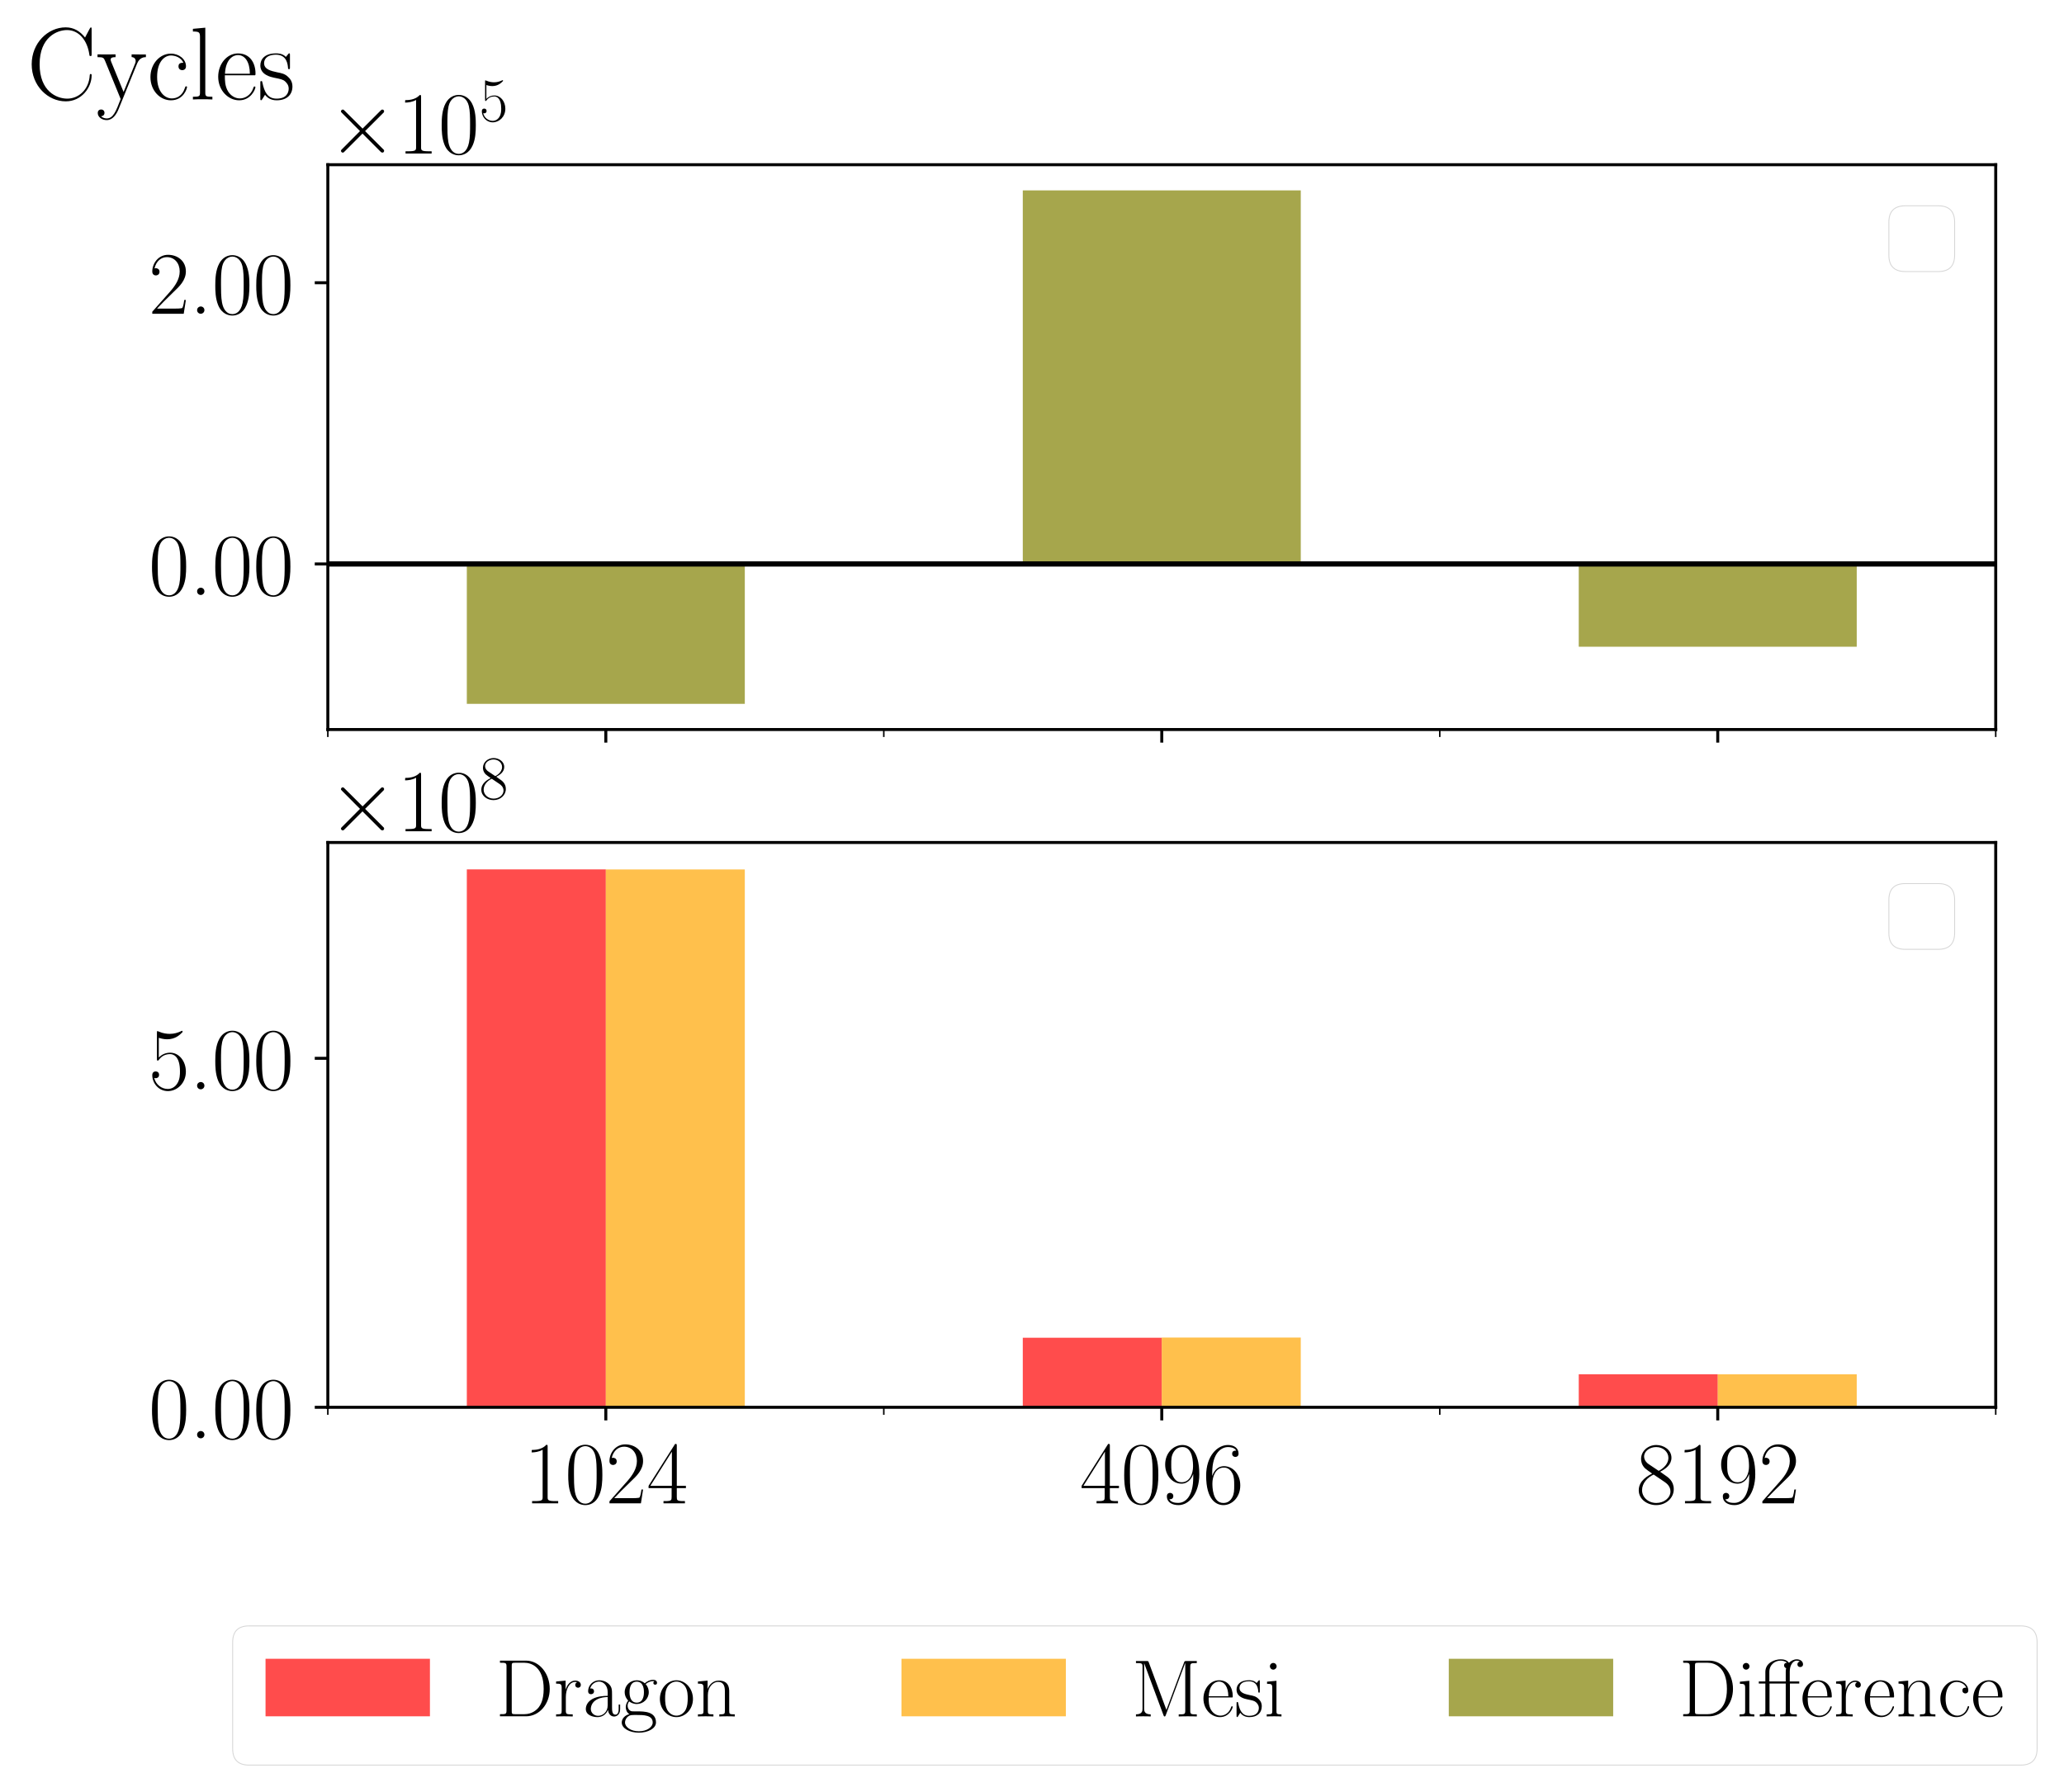
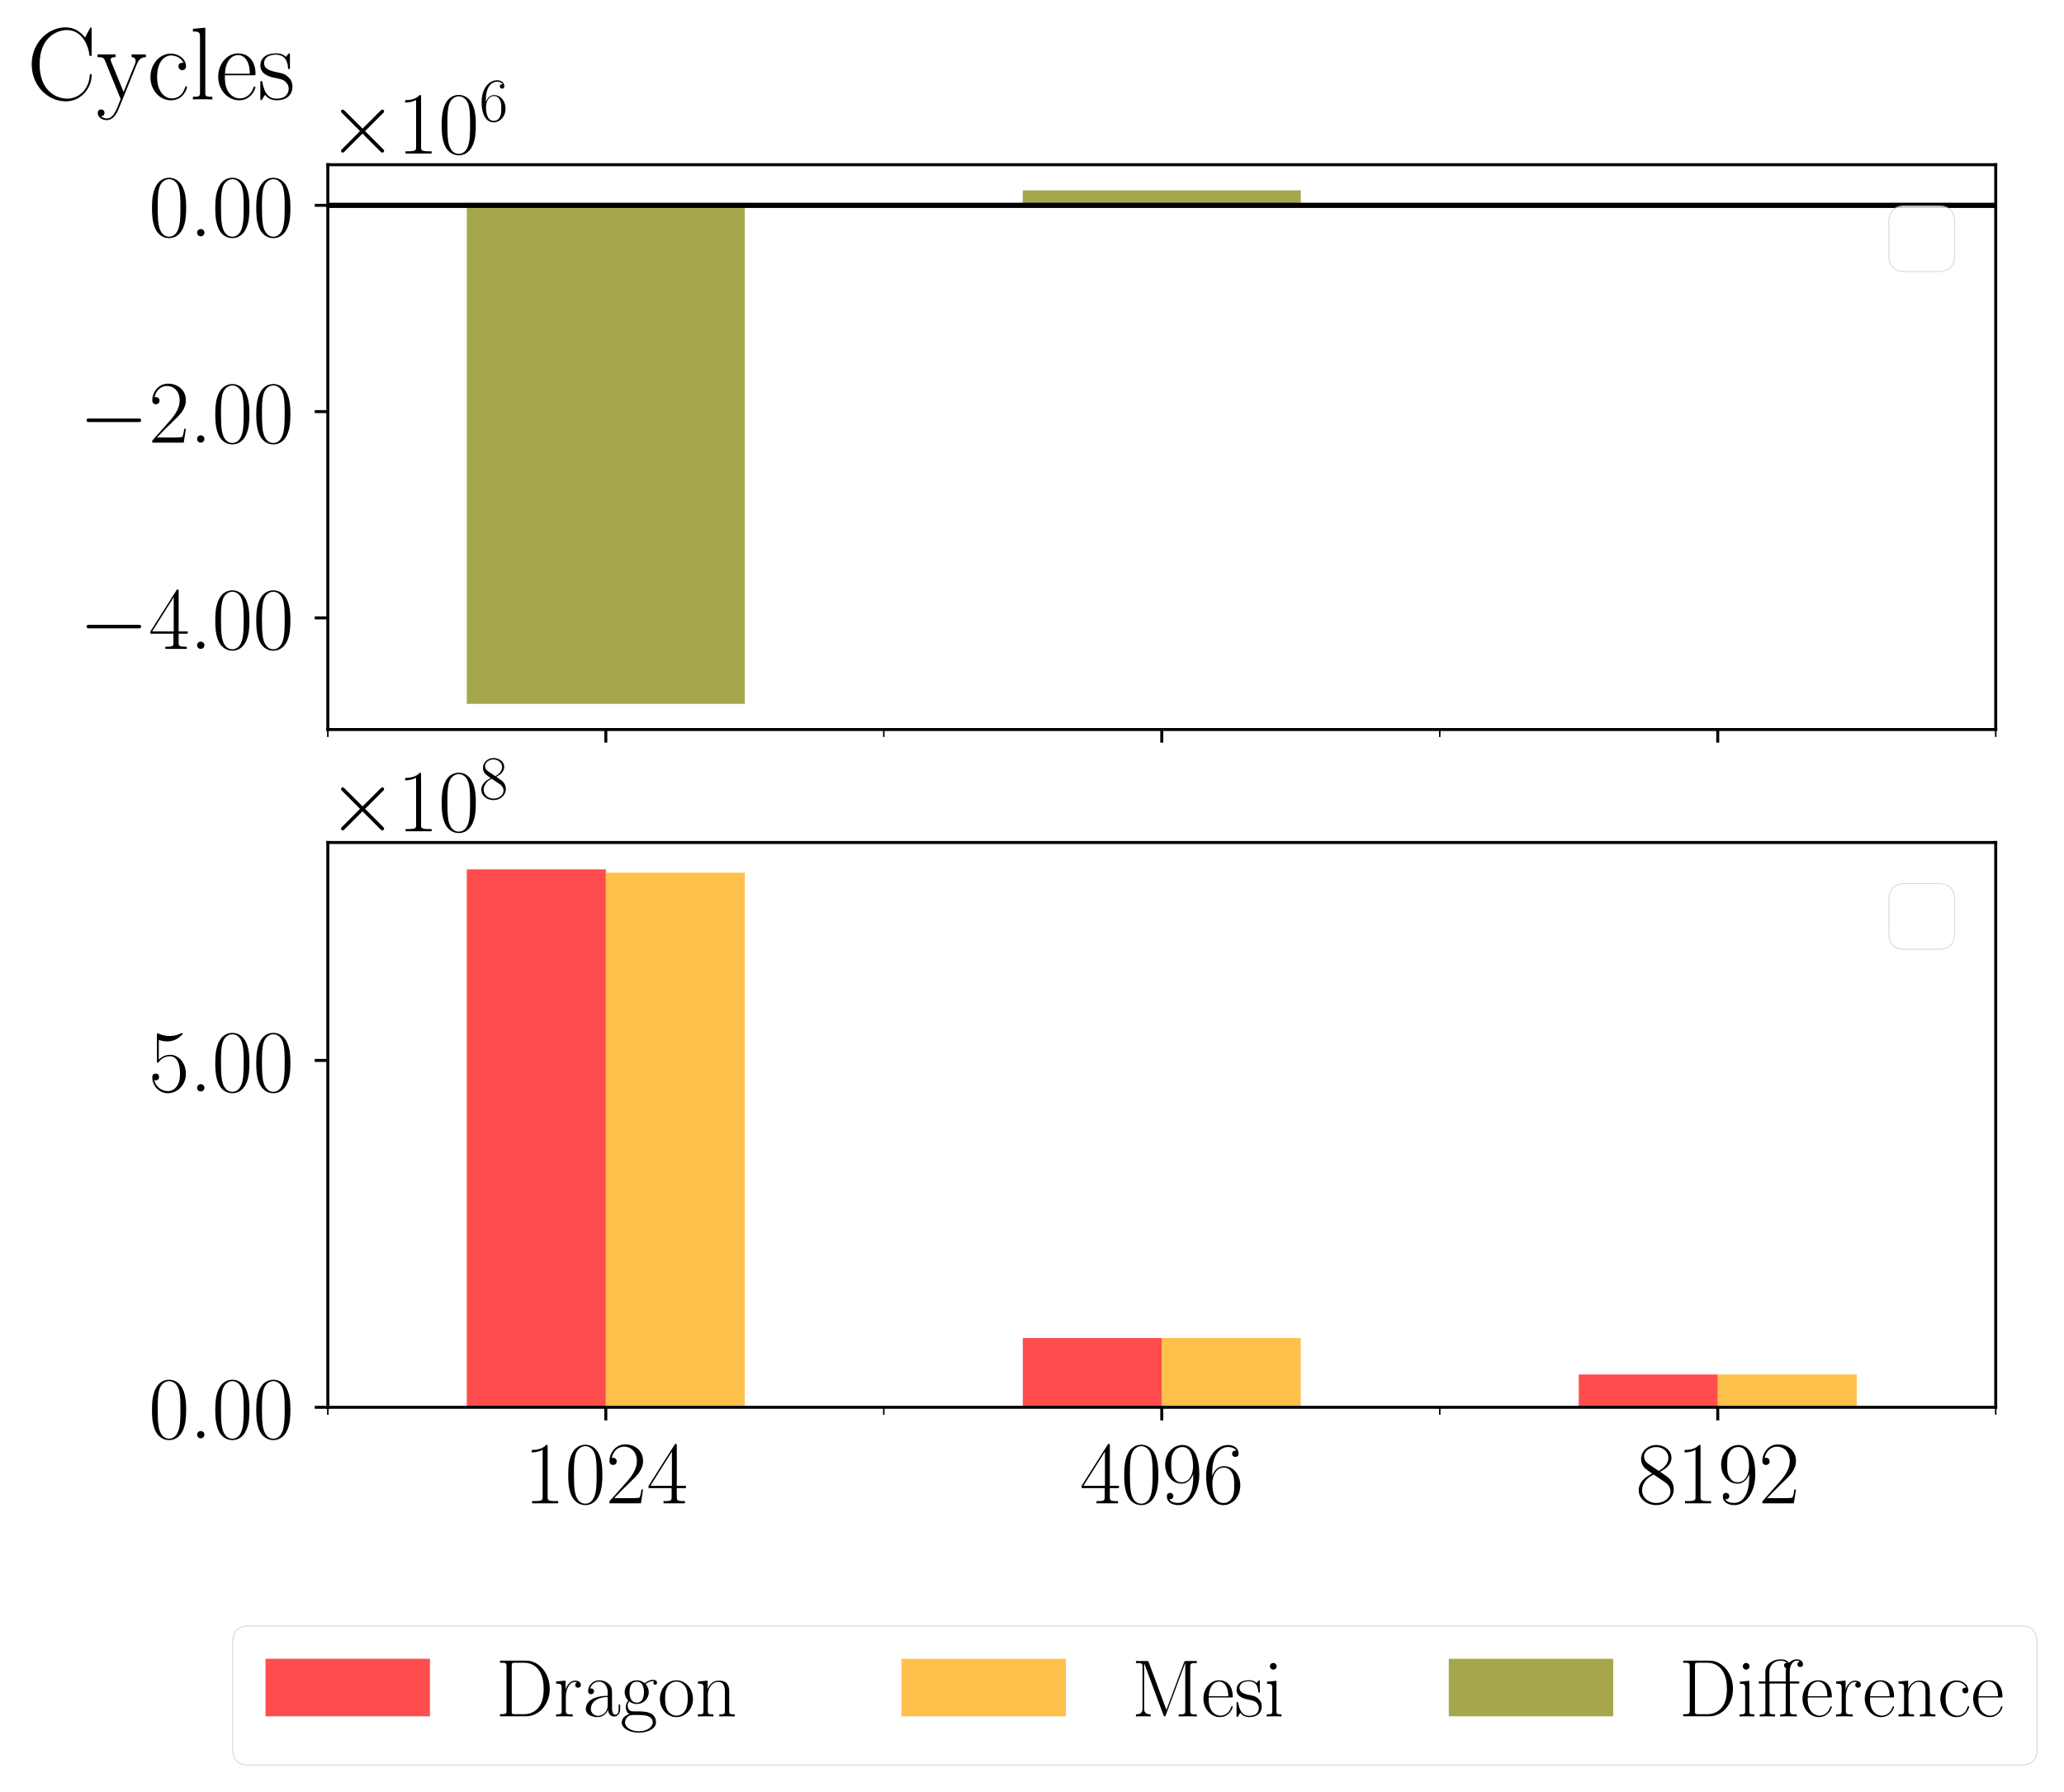
<svg xmlns="http://www.w3.org/2000/svg" xmlns:xlink="http://www.w3.org/1999/xlink" width="552.416pt" height="479.717pt" viewBox="0 0 552.416 479.717" version="1.1">
  <defs>
    <style type="text/css">*{stroke-linejoin: round; stroke-linecap: butt}</style>
  </defs>
  <g id="figure_1">
    <g id="patch_1">
      <path d="M 0 479.717  L 552.416 479.717  L 552.416 0  L 0 0  z " style="fill: #ffffff" />
    </g>
    <g id="axes_1">
      <g id="patch_2">
        <path d="M 87.743 195.294  L 534.143 195.294  L 534.143 44.094  L 87.743 44.094  z " style="fill: #ffffff" />
      </g>
      <g id="patch_3">
-         <path d="M 124.943 150.971  L 199.343 150.971  L 199.343 188.421  L 124.943 188.421  z " clip-path="url(#pcdc12b8212)" style="fill: #808000; opacity: 0.7" />
+         <path d="M 124.943 54.964  L 199.343 54.964  L 199.343 188.421  L 124.943 188.421  z " clip-path="url(#p8223599c73)" style="fill: #808000; opacity: 0.7" />
      </g>
      <g id="patch_4">
-         <path d="M 273.743 150.971  L 348.143 150.971  L 348.143 50.966  L 273.743 50.966  z " clip-path="url(#pcdc12b8212)" style="fill: #808000; opacity: 0.7" />
+         <path d="M 273.743 54.964  L 348.143 54.964  L 348.143 50.966  L 273.743 50.966  z " clip-path="url(#p8223599c73)" style="fill: #808000; opacity: 0.7" />
      </g>
      <g id="patch_5">
-         <path d="M 422.543 150.971  L 496.943 150.971  L 496.943 173.127  L 422.543 173.127  z " clip-path="url(#pcdc12b8212)" style="fill: #808000; opacity: 0.7" />
+         <path d="M 422.543 54.964  L 496.943 54.964  L 496.943 55.117  L 422.543 55.117  z " clip-path="url(#p8223599c73)" style="fill: #808000; opacity: 0.7" />
      </g>
      <g id="matplotlib.axis_1">
        <g id="xtick_1">
          <g id="line2d_1">
            <defs>
-               <path id="m883fa36587" d="M 0 0  L 0 3.5  " style="stroke: #000000; stroke-width: 0.8" />
+               <path id="m3041c47180" d="M 0 0  L 0 3.5  " style="stroke: #000000; stroke-width: 0.8" />
            </defs>
            <g>
-               <use xlink:href="#m883fa36587" x="162.143" y="195.294" style="stroke: #000000; stroke-width: 0.8" />
+               <use xlink:href="#m3041c47180" x="162.143" y="195.294" style="stroke: #000000; stroke-width: 0.8" />
            </g>
          </g>
        </g>
        <g id="xtick_2">
          <g id="line2d_2">
            <g>
-               <use xlink:href="#m883fa36587" x="310.943" y="195.294" style="stroke: #000000; stroke-width: 0.8" />
+               <use xlink:href="#m3041c47180" x="310.943" y="195.294" style="stroke: #000000; stroke-width: 0.8" />
            </g>
          </g>
        </g>
        <g id="xtick_3">
          <g id="line2d_3">
            <g>
-               <use xlink:href="#m883fa36587" x="459.743" y="195.294" style="stroke: #000000; stroke-width: 0.8" />
+               <use xlink:href="#m3041c47180" x="459.743" y="195.294" style="stroke: #000000; stroke-width: 0.8" />
            </g>
          </g>
        </g>
        <g id="xtick_4">
          <g id="line2d_4">
            <defs>
-               <path id="m94971d5ba0" d="M 0 0  L 0 2  " style="stroke: #000000; stroke-width: 0.4" />
+               <path id="mb3e1fb5944" d="M 0 0  L 0 2  " style="stroke: #000000; stroke-width: 0.4" />
            </defs>
            <g>
-               <use xlink:href="#m94971d5ba0" x="87.743" y="195.294" style="stroke: #000000; stroke-width: 0.4" />
+               <use xlink:href="#mb3e1fb5944" x="87.743" y="195.294" style="stroke: #000000; stroke-width: 0.4" />
            </g>
          </g>
        </g>
        <g id="xtick_5">
          <g id="line2d_5">
            <g>
-               <use xlink:href="#m94971d5ba0" x="236.543" y="195.294" style="stroke: #000000; stroke-width: 0.4" />
+               <use xlink:href="#mb3e1fb5944" x="236.543" y="195.294" style="stroke: #000000; stroke-width: 0.4" />
            </g>
          </g>
        </g>
        <g id="xtick_6">
          <g id="line2d_6">
            <g>
-               <use xlink:href="#m94971d5ba0" x="385.343" y="195.294" style="stroke: #000000; stroke-width: 0.4" />
+               <use xlink:href="#mb3e1fb5944" x="385.343" y="195.294" style="stroke: #000000; stroke-width: 0.4" />
            </g>
          </g>
        </g>
        <g id="xtick_7">
          <g id="line2d_7">
            <g>
-               <use xlink:href="#m94971d5ba0" x="534.143" y="195.294" style="stroke: #000000; stroke-width: 0.4" />
+               <use xlink:href="#mb3e1fb5944" x="534.143" y="195.294" style="stroke: #000000; stroke-width: 0.4" />
            </g>
          </g>
        </g>
      </g>
      <g id="matplotlib.axis_2">
        <g id="ytick_1">
          <g id="line2d_8">
            <defs>
-               <path id="mc57327d201" d="M 0 0  L -3.5 0  " style="stroke: #000000; stroke-width: 0.8" />
+               <path id="m52b82f0188" d="M 0 0  L -3.5 0  " style="stroke: #000000; stroke-width: 0.8" />
            </defs>
            <g>
-               <use xlink:href="#mc57327d201" x="87.743" y="150.971" style="stroke: #000000; stroke-width: 0.8" />
+               <use xlink:href="#m52b82f0188" x="87.743" y="165.41" style="stroke: #000000; stroke-width: 0.8" />
            </g>
          </g>
          <g id="text_1">
-             <g transform="translate(39.77631 159.2728)scale(0.24 -0.24)">
+             <g transform="translate(21.17931 173.7125)scale(0.24 -0.24)">
              <defs>
+                 <path id="CMSY10-0" d="M 4218 1472  C 4326 1472 4442 1472 4442 1600  C 4442 1728 4326 1728 4218 1728  L 755 1728  C 646 1728 531 1728 531 1600  C 531 1472 646 1472 755 1472  L 4218 1472  z " transform="scale(0.015625)" />
+                 <path id="CMR17-34" d="M 2150 4122  C 2150 4256 2144 4256 2029 4256  L 128 1254  L 128 1088  L 1779 1088  L 1779 457  C 1779 224 1766 160 1318 160  L 1197 160  L 1197 0  C 1402 0 1747 0 1965 0  C 2182 0 2528 0 2733 0  L 2733 160  L 2611 160  C 2163 160 2150 224 2150 457  L 2150 1088  L 2803 1088  L 2803 1254  L 2150 1254  L 2150 4122  z M 1798 3703  L 1798 1254  L 256 1254  L 1798 3703  z " transform="scale(0.015625)" />
+                 <path id="CMR17-2e" d="M 1062 261  C 1062 420 934 522 800 522  C 672 522 538 420 538 261  C 538 102 666 0 800 0  C 928 0 1062 102 1062 261  z " transform="scale(0.015625)" />
                <path id="CMR17-30" d="M 2688 2025  C 2688 2416 2682 3080 2413 3591  C 2176 4039 1798 4198 1466 4198  C 1158 4198 768 4058 525 3597  C 269 3118 243 2524 243 2025  C 243 1661 250 1106 448 619  C 723 -39 1216 -128 1466 -128  C 1760 -128 2208 -7 2470 600  C 2662 1042 2688 1559 2688 2025  z M 1466 -26  C 1056 -26 813 325 723 812  C 653 1188 653 1738 653 2096  C 653 2588 653 2997 736 3387  C 858 3929 1216 4096 1466 4096  C 1728 4096 2067 3923 2189 3400  C 2272 3036 2278 2607 2278 2096  C 2278 1680 2278 1169 2202 792  C 2067 95 1690 -26 1466 -26  z " transform="scale(0.015625)" />
-                 <path id="CMR17-2e" d="M 1062 261  C 1062 420 934 522 800 522  C 672 522 538 420 538 261  C 538 102 666 0 800 0  C 928 0 1062 102 1062 261  z " transform="scale(0.015625)" />
              </defs>
+               <use xlink:href="#CMSY10-0" transform="scale(0.996264)" />
+               <use xlink:href="#CMR17-34" transform="translate(77.48747 0)scale(0.996264)" />
+               <use xlink:href="#CMR17-2e" transform="translate(123.1779 0)scale(0.996264)" />
+               <use xlink:href="#CMR17-30" transform="translate(148.049 0)scale(0.996264)" />
+               <use xlink:href="#CMR17-30" transform="translate(193.7395 0)scale(0.996264)" />
+             </g>
+           </g>
+         </g>
+         <g id="ytick_2">
+           <g id="line2d_9">
+             <g>
+               <use xlink:href="#m52b82f0188" x="87.743" y="110.187" style="stroke: #000000; stroke-width: 0.8" />
+             </g>
+           </g>
+           <g id="text_2">
+             <g transform="translate(21.17931 118.4894)scale(0.24 -0.24)">
+               <defs>
+                 <path id="CMR17-32" d="M 2669 989  L 2554 989  C 2490 536 2438 459 2413 420  C 2381 369 1920 369 1830 369  L 602 369  C 832 619 1280 1072 1824 1597  C 2214 1967 2669 2402 2669 3035  C 2669 3790 2067 4224 1395 4224  C 691 4224 262 3604 262 3030  C 262 2780 448 2748 525 2748  C 589 2748 781 2787 781 3010  C 781 3207 614 3264 525 3264  C 486 3264 448 3258 422 3245  C 544 3790 915 4058 1306 4058  C 1862 4058 2227 3617 2227 3035  C 2227 2479 1901 2000 1536 1584  L 262 146  L 262 0  L 2515 0  L 2669 989  z " transform="scale(0.015625)" />
+               </defs>
+               <use xlink:href="#CMSY10-0" transform="scale(0.996264)" />
+               <use xlink:href="#CMR17-32" transform="translate(77.48747 0)scale(0.996264)" />
+               <use xlink:href="#CMR17-2e" transform="translate(123.1779 0)scale(0.996264)" />
+               <use xlink:href="#CMR17-30" transform="translate(148.049 0)scale(0.996264)" />
+               <use xlink:href="#CMR17-30" transform="translate(193.7395 0)scale(0.996264)" />
+             </g>
+           </g>
+         </g>
+         <g id="ytick_3">
+           <g id="line2d_10">
+             <g>
+               <use xlink:href="#m52b82f0188" x="87.743" y="54.964" style="stroke: #000000; stroke-width: 0.8" />
+             </g>
+           </g>
+           <g id="text_3">
+             <g transform="translate(39.77631 63.26627)scale(0.24 -0.24)">
              <use xlink:href="#CMR17-30" transform="scale(0.996264)" />
              <use xlink:href="#CMR17-2e" transform="translate(45.69048 0)scale(0.996264)" />
              <use xlink:href="#CMR17-30" transform="translate(70.56154 0)scale(0.996264)" />
              <use xlink:href="#CMR17-30" transform="translate(116.252 0)scale(0.996264)" />
            </g>
          </g>
        </g>
-         <g id="ytick_2">
-           <g id="line2d_9">
-             <g>
-               <use xlink:href="#mc57327d201" x="87.743" y="75.691" style="stroke: #000000; stroke-width: 0.8" />
-             </g>
-           </g>
-           <g id="text_2">
-             <g transform="translate(39.77631 83.99283)scale(0.24 -0.24)">
-               <defs>
-                 <path id="CMR17-32" d="M 2669 989  L 2554 989  C 2490 536 2438 459 2413 420  C 2381 369 1920 369 1830 369  L 602 369  C 832 619 1280 1072 1824 1597  C 2214 1967 2669 2402 2669 3035  C 2669 3790 2067 4224 1395 4224  C 691 4224 262 3604 262 3030  C 262 2780 448 2748 525 2748  C 589 2748 781 2787 781 3010  C 781 3207 614 3264 525 3264  C 486 3264 448 3258 422 3245  C 544 3790 915 4058 1306 4058  C 1862 4058 2227 3617 2227 3035  C 2227 2479 1901 2000 1536 1584  L 262 146  L 262 0  L 2515 0  L 2669 989  z " transform="scale(0.015625)" />
-               </defs>
-               <use xlink:href="#CMR17-32" transform="scale(0.996264)" />
-               <use xlink:href="#CMR17-2e" transform="translate(45.69048 0)scale(0.996264)" />
-               <use xlink:href="#CMR17-30" transform="translate(70.56154 0)scale(0.996264)" />
-               <use xlink:href="#CMR17-30" transform="translate(116.252 0)scale(0.996264)" />
-             </g>
-           </g>
-         </g>
-         <g id="text_3">
+         <g id="text_4">
          <g transform="translate(7.2 26.5718)scale(0.28 -0.28)">
            <defs>
              <path id="CMR17-43" d="M 3974 4289  C 3974 4403 3968 4410 3930 4410  C 3904 4410 3898 4403 3853 4327  L 3571 3792  C 3258 4187 2874 4416 2381 4416  C 1286 4416 294 3456 294 2148  C 294 826 1286 -128 2387 -128  C 3366 -128 3974 730 3974 1461  C 3974 1524 3974 1550 3917 1550  C 3866 1550 3866 1531 3859 1474  C 3808 585 3168 38 2477 38  C 1824 38 781 495 781 2147  C 781 3805 1843 4250 2464 4250  C 3187 4250 3712 3628 3834 2745  C 3846 2668 3846 2655 3904 2655  C 3974 2655 3974 2668 3974 2783  L 3974 4289  z " transform="scale(0.015625)" />
              <path id="CMR17-79" d="M 2496 2197  C 2656 2586 2944 2586 3034 2586  L 3034 2752  C 2912 2752 2752 2752 2630 2752  C 2496 2752 2285 2752 2157 2758  L 2157 2592  C 2400 2573 2406 2394 2406 2343  C 2406 2280 2394 2248 2362 2171  L 1664 449  L 902 2306  C 870 2382 870 2426 870 2433  C 870 2573 1018 2586 1171 2586  L 1171 2758  C 1018 2752 742 2752 582 2752  C 410 2752 205 2752 64 2758  L 64 2586  C 410 2586 448 2554 531 2350  L 1485 15  C 1197 -738 1030 -1178 627 -1178  C 557 -1178 397 -1159 282 -1044  C 429 -1031 493 -942 493 -833  C 493 -725 416 -629 288 -629  C 147 -629 77 -725 77 -840  C 77 -1095 339 -1280 627 -1280  C 998 -1280 1229 -922 1357 -604  L 2496 2197  z " transform="scale(0.015625)" />
              <path id="CMR17-63" d="M 2234 2240  C 2112 2240 1933 2240 1933 2017  C 1933 1838 2080 1787 2163 1787  C 2208 1787 2394 1807 2394 2024  C 2394 2467 1958 2803 1466 2803  C 787 2803 211 2178 211 1363  C 211 516 813 -64 1466 -64  C 2259 -64 2458 677 2458 748  C 2458 774 2451 793 2406 793  C 2362 793 2355 787 2330 703  C 2163 180 1798 51 1523 51  C 1114 51 621 427 621 1369  C 621 2338 1094 2688 1472 2688  C 1722 2688 2093 2573 2234 2240  z " transform="scale(0.015625)" />
              <path id="CMR17-6c" d="M 979 4396  L 218 4326  L 218 4160  C 595 4160 653 4122 653 3817  L 653 426  C 653 184 627 153 218 153  L 218 -13  C 371 0 653 0 813 0  C 979 0 1261 0 1414 -13  L 1414 153  C 1005 153 979 178 979 426  L 979 4396  z " transform="scale(0.015625)" />
              <path id="CMR17-65" d="M 2438 1472  C 2464 1498 2464 1511 2464 1576  C 2464 2238 2118 2816 1389 2816  C 710 2816 173 2169 173 1383  C 173 551 781 -64 1459 -64  C 2176 -64 2458 607 2458 740  C 2458 784 2419 784 2406 784  C 2362 784 2355 771 2330 696  C 2189 265 1837 51 1504 51  C 1229 51 954 203 781 480  C 582 803 582 1176 582 1472  L 2438 1472  z M 589 1568  C 634 2505 1126 2714 1382 2714  C 1818 2714 2112 2297 2118 1568  L 589 1568  z " transform="scale(0.015625)" />
              <path id="CMR17-73" d="M 1978 2697  C 1978 2813 1971 2819 1933 2819  C 1907 2819 1901 2813 1824 2717  C 1805 2691 1747 2626 1728 2601  C 1523 2819 1235 2819 1126 2819  C 416 2819 160 2447 160 2076  C 160 1498 813 1365 998 1325  C 1402 1243 1542 1217 1677 1101  C 1760 1025 1901 884 1901 654  C 1901 384 1747 38 1158 38  C 602 38 403 460 288 1021  C 269 1110 269 1117 218 1117  C 166 1117 160 1110 160 983  L 160 63  C 160 -51 166 -58 205 -58  C 237 -58 243 -51 275 0  C 314 57 410 211 448 276  C 576 103 800 -64 1158 -64  C 1792 -64 2131 283 2131 784  C 2131 1112 1958 1285 1875 1362  C 1683 1561 1459 1606 1190 1657  C 838 1735 390 1825 390 2217  C 390 2383 480 2737 1126 2737  C 1811 2737 1850 2094 1862 1888  C 1869 1856 1901 1849 1920 1849  C 1978 1849 1978 1869 1978 1978  L 1978 2697  z " transform="scale(0.015625)" />
            </defs>
            <use xlink:href="#CMR17-43" transform="scale(0.996264)" />
            <use xlink:href="#CMR17-79" transform="translate(66.50988 0)scale(0.996264)" />
            <use xlink:href="#CMR17-63" transform="translate(114.8028 0)scale(0.996264)" />
            <use xlink:href="#CMR17-6c" transform="translate(155.2885 0)scale(0.996264)" />
            <use xlink:href="#CMR17-65" transform="translate(180.1595 0)scale(0.996264)" />
            <use xlink:href="#CMR17-73" transform="translate(220.6452 0)scale(0.996264)" />
          </g>
        </g>
-         <g id="text_4">
+         <g id="text_5">
          <g transform="translate(87.7425 41.09368)scale(0.24 -0.24)">
            <defs>
              <path id="CMSY10-2" d="M 2490 1785  L 1210 3059  C 1133 3136 1120 3148 1069 3148  C 1005 3148 941 3091 941 3020  C 941 2976 954 2963 1024 2892  L 2304 1606  L 1024 320  C 954 249 941 236 941 192  C 941 121 1005 64 1069 64  C 1120 64 1133 76 1210 153  L 2483 1427  L 3808 102  C 3821 96 3866 64 3904 64  C 3981 64 4032 121 4032 192  C 4032 204 4032 230 4013 262  C 4006 275 2989 1280 2669 1606  L 3840 2777  C 3872 2816 3968 2899 4000 2937  C 4006 2950 4032 2976 4032 3020  C 4032 3091 3981 3148 3904 3148  C 3853 3148 3827 3123 3757 3052  L 2490 1785  z " transform="scale(0.015625)" />
              <path id="CMR17-31" d="M 1702 4058  C 1702 4192 1696 4192 1606 4192  C 1357 3916 979 3827 621 3827  C 602 3827 570 3827 563 3808  C 557 3795 557 3782 557 3648  C 755 3648 1088 3686 1344 3839  L 1344 461  C 1344 236 1331 160 781 160  L 589 160  L 589 0  C 896 0 1216 0 1523 0  C 1830 0 2150 0 2458 0  L 2458 160  L 2266 160  C 1715 160 1702 230 1702 458  L 1702 4058  z " transform="scale(0.015625)" />
-               <path id="CMR17-35" d="M 730 3692  C 794 3666 1056 3584 1325 3584  C 1920 3584 2246 3911 2432 4100  C 2432 4157 2432 4192 2394 4192  C 2387 4192 2374 4192 2323 4163  C 2099 4058 1837 3973 1517 3973  C 1325 3973 1037 3999 723 4139  C 653 4171 640 4171 634 4171  C 602 4171 595 4164 595 4037  L 595 2203  C 595 2089 595 2057 659 2057  C 691 2057 704 2070 736 2114  C 941 2401 1222 2522 1542 2522  C 1766 2522 2246 2382 2246 1289  C 2246 1085 2246 715 2054 421  C 1894 159 1645 25 1370 25  C 947 25 518 320 403 814  C 429 807 480 795 506 795  C 589 795 749 840 749 1038  C 749 1210 627 1280 506 1280  C 358 1280 262 1190 262 1011  C 262 454 704 -128 1382 -128  C 2042 -128 2669 440 2669 1264  C 2669 2030 2170 2624 1549 2624  C 1222 2624 947 2503 730 2274  L 730 3692  z " transform="scale(0.015625)" />
+               <path id="CMR17-36" d="M 678 2176  C 678 3690 1395 4032 1811 4032  C 1946 4032 2272 4009 2400 3776  C 2298 3776 2106 3776 2106 3553  C 2106 3381 2246 3323 2336 3323  C 2394 3323 2566 3348 2566 3560  C 2566 3954 2246 4179 1805 4179  C 1043 4179 243 3390 243 1984  C 243 253 966 -128 1478 -128  C 2099 -128 2688 427 2688 1283  C 2688 2081 2170 2662 1517 2662  C 1126 2662 838 2407 678 1960  L 678 2176  z M 1478 25  C 691 25 691 1200 691 1436  C 691 1896 909 2560 1504 2560  C 1613 2560 1926 2560 2138 2120  C 2253 1870 2253 1609 2253 1289  C 2253 944 2253 690 2118 434  C 1978 171 1773 25 1478 25  z " transform="scale(0.015625)" />
            </defs>
            <use xlink:href="#CMSY10-2" transform="scale(0.996264)" />
            <use xlink:href="#CMR17-31" transform="translate(77.48747 0)scale(0.996264)" />
            <use xlink:href="#CMR17-30" transform="translate(123.1779 0)scale(0.996264)" />
-             <use xlink:href="#CMR17-35" transform="translate(168.8684 36.15364)scale(0.697382)" />
-           </g>
-         </g>
-       </g>
-       <g id="line2d_10">
-         <path d="M 87.743 150.971  L 534.143 150.971  " clip-path="url(#pcdc12b8212)" style="fill: none; stroke: #000000; stroke-width: 1.4; stroke-linecap: square" />
+             <use xlink:href="#CMR17-36" transform="translate(168.8684 36.15364)scale(0.697382)" />
+           </g>
+         </g>
+       </g>
+       <g id="line2d_11">
+         <path d="M 87.743 54.964  L 534.143 54.964  " clip-path="url(#p8223599c73)" style="fill: none; stroke: #000000; stroke-width: 1.4; stroke-linecap: square" />
      </g>
      <g id="patch_6">
        <path d="M 87.743 195.294  L 87.743 44.094  " style="fill: none; stroke: #000000; stroke-width: 0.8; stroke-linejoin: miter; stroke-linecap: square" />
      </g>
      <g id="patch_7">
        <path d="M 534.143 195.294  L 534.143 44.094  " style="fill: none; stroke: #000000; stroke-width: 0.8; stroke-linejoin: miter; stroke-linecap: square" />
      </g>
      <g id="patch_8">
        <path d="M 87.743 195.294  L 534.143 195.294  " style="fill: none; stroke: #000000; stroke-width: 0.8; stroke-linejoin: miter; stroke-linecap: square" />
      </g>
      <g id="patch_9">
        <path d="M 87.743 44.094  L 534.143 44.094  " style="fill: none; stroke: #000000; stroke-width: 0.8; stroke-linejoin: miter; stroke-linecap: square" />
      </g>
      <g id="legend_1">
        <g id="patch_10">
          <path d="M 509.943 72.694  L 518.743 72.694  Q 523.143 72.694 523.143 68.294  L 523.143 59.494  Q 523.143 55.094 518.743 55.094  L 509.943 55.094  Q 505.543 55.094 505.543 59.494  L 505.543 68.294  Q 505.543 72.694 509.943 72.694  z " style="fill: #ffffff; opacity: 0.8; stroke: #cccccc; stroke-width: 0.24; stroke-linejoin: miter" />
        </g>
      </g>
    </g>
    <g id="axes_2">
      <g id="patch_11">
        <path d="M 87.743 376.734  L 534.143 376.734  L 534.143 225.534  L 87.743 225.534  z " style="fill: #ffffff" />
      </g>
      <g id="patch_12">
-         <path d="M 124.943 376.734  L 162.143 376.734  L 162.143 232.734  L 124.943 232.734  z " clip-path="url(#p5180b07de9)" style="fill: #ff0000; opacity: 0.7" />
+         <path d="M 124.943 376.734  L 162.143 376.734  L 162.143 232.734  L 124.943 232.734  z " clip-path="url(#p48bf377560)" style="fill: #ff0000; opacity: 0.7" />
      </g>
      <g id="patch_13">
-         <path d="M 273.743 376.734  L 310.943 376.734  L 310.943 358.112  L 273.743 358.112  z " clip-path="url(#p5180b07de9)" style="fill: #ff0000; opacity: 0.7" />
+         <path d="M 273.743 376.734  L 310.943 376.734  L 310.943 358.203  L 273.743 358.203  z " clip-path="url(#p48bf377560)" style="fill: #ff0000; opacity: 0.7" />
      </g>
      <g id="patch_14">
-         <path d="M 422.543 376.734  L 459.743 376.734  L 459.743 367.887  L 422.543 367.887  z " clip-path="url(#p5180b07de9)" style="fill: #ff0000; opacity: 0.7" />
+         <path d="M 422.543 376.734  L 459.743 376.734  L 459.743 367.951  L 422.543 367.951  z " clip-path="url(#p48bf377560)" style="fill: #ff0000; opacity: 0.7" />
      </g>
      <g id="patch_15">
-         <path d="M 162.143 376.734  L 199.343 376.734  L 199.343 232.752  L 162.143 232.752  z " clip-path="url(#p5180b07de9)" style="fill: #ffa500; opacity: 0.7" />
+         <path d="M 162.143 376.734  L 199.343 376.734  L 199.343 233.631  L 162.143 233.631  z " clip-path="url(#p48bf377560)" style="fill: #ffa500; opacity: 0.7" />
      </g>
      <g id="patch_16">
-         <path d="M 310.943 376.734  L 348.143 376.734  L 348.143 358.062  L 310.943 358.062  z " clip-path="url(#p5180b07de9)" style="fill: #ffa500; opacity: 0.7" />
+         <path d="M 310.943 376.734  L 348.143 376.734  L 348.143 358.176  L 310.943 358.176  z " clip-path="url(#p48bf377560)" style="fill: #ffa500; opacity: 0.7" />
      </g>
      <g id="patch_17">
-         <path d="M 459.743 376.734  L 496.943 376.734  L 496.943 367.898  L 459.743 367.898  z " clip-path="url(#p5180b07de9)" style="fill: #ffa500; opacity: 0.7" />
+         <path d="M 459.743 376.734  L 496.943 376.734  L 496.943 367.952  L 459.743 367.952  z " clip-path="url(#p48bf377560)" style="fill: #ffa500; opacity: 0.7" />
      </g>
      <g id="matplotlib.axis_3">
        <g id="xtick_8">
-           <g id="line2d_11">
-             <g>
-               <use xlink:href="#m883fa36587" x="162.143" y="376.734" style="stroke: #000000; stroke-width: 0.8" />
-             </g>
-           </g>
-           <g id="text_5">
+           <g id="line2d_12">
+             <g>
+               <use xlink:href="#m3041c47180" x="162.143" y="376.734" style="stroke: #000000; stroke-width: 0.8" />
+             </g>
+           </g>
+           <g id="text_6">
            <g transform="translate(140.2111 402.4381)scale(0.24 -0.24)">
-               <defs>
-                 <path id="CMR17-34" d="M 2150 4122  C 2150 4256 2144 4256 2029 4256  L 128 1254  L 128 1088  L 1779 1088  L 1779 457  C 1779 224 1766 160 1318 160  L 1197 160  L 1197 0  C 1402 0 1747 0 1965 0  C 2182 0 2528 0 2733 0  L 2733 160  L 2611 160  C 2163 160 2150 224 2150 457  L 2150 1088  L 2803 1088  L 2803 1254  L 2150 1254  L 2150 4122  z M 1798 3703  L 1798 1254  L 256 1254  L 1798 3703  z " transform="scale(0.015625)" />
-               </defs>
              <use xlink:href="#CMR17-31" transform="scale(0.996264)" />
              <use xlink:href="#CMR17-30" transform="translate(45.69048 0)scale(0.996264)" />
              <use xlink:href="#CMR17-32" transform="translate(91.38095 0)scale(0.996264)" />
              <use xlink:href="#CMR17-34" transform="translate(137.0714 0)scale(0.996264)" />
            </g>
          </g>
        </g>
        <g id="xtick_9">
-           <g id="line2d_12">
-             <g>
-               <use xlink:href="#m883fa36587" x="310.943" y="376.734" style="stroke: #000000; stroke-width: 0.8" />
-             </g>
-           </g>
-           <g id="text_6">
+           <g id="line2d_13">
+             <g>
+               <use xlink:href="#m3041c47180" x="310.943" y="376.734" style="stroke: #000000; stroke-width: 0.8" />
+             </g>
+           </g>
+           <g id="text_7">
            <g transform="translate(289.0111 402.4381)scale(0.24 -0.24)">
              <defs>
                <path id="CMR17-39" d="M 2253 1864  C 2253 464 1670 31 1190 31  C 1043 31 685 31 538 294  C 704 268 826 357 826 518  C 826 692 685 749 595 749  C 538 749 365 723 365 506  C 365 71 742 -128 1203 -128  C 1939 -128 2688 674 2688 2073  C 2688 3817 1971 4179 1485 4179  C 851 4179 243 3628 243 2778  C 243 1991 762 1408 1414 1408  C 1952 1408 2189 1903 2253 2112  L 2253 1864  z M 1427 1510  C 1254 1510 1011 1542 813 1922  C 678 2169 678 2461 678 2771  C 678 3146 678 3405 858 3684  C 947 3817 1114 4032 1485 4032  C 2240 4032 2240 2885 2240 2632  C 2240 2182 2035 1510 1427 1510  z " transform="scale(0.015625)" />
-                 <path id="CMR17-36" d="M 678 2176  C 678 3690 1395 4032 1811 4032  C 1946 4032 2272 4009 2400 3776  C 2298 3776 2106 3776 2106 3553  C 2106 3381 2246 3323 2336 3323  C 2394 3323 2566 3348 2566 3560  C 2566 3954 2246 4179 1805 4179  C 1043 4179 243 3390 243 1984  C 243 253 966 -128 1478 -128  C 2099 -128 2688 427 2688 1283  C 2688 2081 2170 2662 1517 2662  C 1126 2662 838 2407 678 1960  L 678 2176  z M 1478 25  C 691 25 691 1200 691 1436  C 691 1896 909 2560 1504 2560  C 1613 2560 1926 2560 2138 2120  C 2253 1870 2253 1609 2253 1289  C 2253 944 2253 690 2118 434  C 1978 171 1773 25 1478 25  z " transform="scale(0.015625)" />
              </defs>
              <use xlink:href="#CMR17-34" transform="scale(0.996264)" />
              <use xlink:href="#CMR17-30" transform="translate(45.69048 0)scale(0.996264)" />
              <use xlink:href="#CMR17-39" transform="translate(91.38095 0)scale(0.996264)" />
              <use xlink:href="#CMR17-36" transform="translate(137.0714 0)scale(0.996264)" />
            </g>
          </g>
        </g>
        <g id="xtick_10">
-           <g id="line2d_13">
-             <g>
-               <use xlink:href="#m883fa36587" x="459.743" y="376.734" style="stroke: #000000; stroke-width: 0.8" />
-             </g>
-           </g>
-           <g id="text_7">
+           <g id="line2d_14">
+             <g>
+               <use xlink:href="#m3041c47180" x="459.743" y="376.734" style="stroke: #000000; stroke-width: 0.8" />
+             </g>
+           </g>
+           <g id="text_8">
            <g transform="translate(437.8111 402.4381)scale(0.24 -0.24)">
              <defs>
                <path id="CMR17-38" d="M 1741 2264  C 2144 2467 2554 2773 2554 3263  C 2554 3841 1990 4179 1472 4179  C 890 4179 378 3759 378 3180  C 378 3021 416 2747 666 2505  C 730 2442 998 2251 1171 2130  C 883 1983 211 1634 211 934  C 211 279 838 -128 1459 -128  C 2144 -128 2720 362 2720 1010  C 2720 1590 2330 1857 2074 2029  L 1741 2264  z M 902 2822  C 851 2854 595 3051 595 3351  C 595 3739 998 4032 1459 4032  C 1965 4032 2336 3676 2336 3262  C 2336 2669 1670 2331 1638 2331  C 1632 2331 1626 2331 1574 2370  L 902 2822  z M 2080 1519  C 2176 1449 2483 1240 2483 851  C 2483 381 2010 25 1472 25  C 890 25 448 438 448 940  C 448 1443 838 1862 1280 2060  L 2080 1519  z " transform="scale(0.015625)" />
              </defs>
              <use xlink:href="#CMR17-38" transform="scale(0.996264)" />
              <use xlink:href="#CMR17-31" transform="translate(45.69048 0)scale(0.996264)" />
              <use xlink:href="#CMR17-39" transform="translate(91.38095 0)scale(0.996264)" />
              <use xlink:href="#CMR17-32" transform="translate(137.0714 0)scale(0.996264)" />
            </g>
          </g>
        </g>
        <g id="xtick_11">
-           <g id="line2d_14">
-             <g>
-               <use xlink:href="#m94971d5ba0" x="87.743" y="376.734" style="stroke: #000000; stroke-width: 0.4" />
+           <g id="line2d_15">
+             <g>
+               <use xlink:href="#mb3e1fb5944" x="87.743" y="376.734" style="stroke: #000000; stroke-width: 0.4" />
            </g>
          </g>
        </g>
        <g id="xtick_12">
-           <g id="line2d_15">
-             <g>
-               <use xlink:href="#m94971d5ba0" x="236.543" y="376.734" style="stroke: #000000; stroke-width: 0.4" />
+           <g id="line2d_16">
+             <g>
+               <use xlink:href="#mb3e1fb5944" x="236.543" y="376.734" style="stroke: #000000; stroke-width: 0.4" />
            </g>
          </g>
        </g>
        <g id="xtick_13">
-           <g id="line2d_16">
-             <g>
-               <use xlink:href="#m94971d5ba0" x="385.343" y="376.734" style="stroke: #000000; stroke-width: 0.4" />
+           <g id="line2d_17">
+             <g>
+               <use xlink:href="#mb3e1fb5944" x="385.343" y="376.734" style="stroke: #000000; stroke-width: 0.4" />
            </g>
          </g>
        </g>
        <g id="xtick_14">
-           <g id="line2d_17">
-             <g>
-               <use xlink:href="#m94971d5ba0" x="534.143" y="376.734" style="stroke: #000000; stroke-width: 0.4" />
+           <g id="line2d_18">
+             <g>
+               <use xlink:href="#mb3e1fb5944" x="534.143" y="376.734" style="stroke: #000000; stroke-width: 0.4" />
            </g>
          </g>
        </g>
      </g>
      <g id="matplotlib.axis_4">
-         <g id="ytick_3">
-           <g id="line2d_18">
-             <g>
-               <use xlink:href="#mc57327d201" x="87.743" y="376.734" style="stroke: #000000; stroke-width: 0.8" />
-             </g>
-           </g>
-           <g id="text_8">
+         <g id="ytick_4">
+           <g id="line2d_19">
+             <g>
+               <use xlink:href="#m52b82f0188" x="87.743" y="376.734" style="stroke: #000000; stroke-width: 0.8" />
+             </g>
+           </g>
+           <g id="text_9">
            <g transform="translate(39.77631 385.0359)scale(0.24 -0.24)">
              <use xlink:href="#CMR17-30" transform="scale(0.996264)" />
              <use xlink:href="#CMR17-2e" transform="translate(45.69048 0)scale(0.996264)" />
              <use xlink:href="#CMR17-30" transform="translate(70.56154 0)scale(0.996264)" />
              <use xlink:href="#CMR17-30" transform="translate(116.252 0)scale(0.996264)" />
            </g>
          </g>
        </g>
-         <g id="ytick_4">
-           <g id="line2d_19">
-             <g>
-               <use xlink:href="#mc57327d201" x="87.743" y="283.306" style="stroke: #000000; stroke-width: 0.8" />
-             </g>
-           </g>
-           <g id="text_9">
-             <g transform="translate(39.77631 291.6081)scale(0.24 -0.24)">
+         <g id="ytick_5">
+           <g id="line2d_20">
+             <g>
+               <use xlink:href="#m52b82f0188" x="87.743" y="283.876" style="stroke: #000000; stroke-width: 0.8" />
+             </g>
+           </g>
+           <g id="text_10">
+             <g transform="translate(39.77631 292.1785)scale(0.24 -0.24)">
+               <defs>
+                 <path id="CMR17-35" d="M 730 3692  C 794 3666 1056 3584 1325 3584  C 1920 3584 2246 3911 2432 4100  C 2432 4157 2432 4192 2394 4192  C 2387 4192 2374 4192 2323 4163  C 2099 4058 1837 3973 1517 3973  C 1325 3973 1037 3999 723 4139  C 653 4171 640 4171 634 4171  C 602 4171 595 4164 595 4037  L 595 2203  C 595 2089 595 2057 659 2057  C 691 2057 704 2070 736 2114  C 941 2401 1222 2522 1542 2522  C 1766 2522 2246 2382 2246 1289  C 2246 1085 2246 715 2054 421  C 1894 159 1645 25 1370 25  C 947 25 518 320 403 814  C 429 807 480 795 506 795  C 589 795 749 840 749 1038  C 749 1210 627 1280 506 1280  C 358 1280 262 1190 262 1011  C 262 454 704 -128 1382 -128  C 2042 -128 2669 440 2669 1264  C 2669 2030 2170 2624 1549 2624  C 1222 2624 947 2503 730 2274  L 730 3692  z " transform="scale(0.015625)" />
+               </defs>
              <use xlink:href="#CMR17-35" transform="scale(0.996264)" />
              <use xlink:href="#CMR17-2e" transform="translate(45.69048 0)scale(0.996264)" />
              <use xlink:href="#CMR17-30" transform="translate(70.56154 0)scale(0.996264)" />
              <use xlink:href="#CMR17-30" transform="translate(116.252 0)scale(0.996264)" />
            </g>
          </g>
        </g>
-         <g id="text_10">
+         <g id="text_11">
          <g transform="translate(87.7425 222.5337)scale(0.24 -0.24)">
            <use xlink:href="#CMSY10-2" transform="scale(0.996264)" />
            <use xlink:href="#CMR17-31" transform="translate(77.48747 0)scale(0.996264)" />
            <use xlink:href="#CMR17-30" transform="translate(123.1779 0)scale(0.996264)" />
            <use xlink:href="#CMR17-38" transform="translate(168.8684 36.15364)scale(0.697382)" />
          </g>
        </g>
      </g>
      <g id="patch_18">
        <path d="M 87.743 376.734  L 87.743 225.534  " style="fill: none; stroke: #000000; stroke-width: 0.8; stroke-linejoin: miter; stroke-linecap: square" />
      </g>
      <g id="patch_19">
        <path d="M 534.143 376.734  L 534.143 225.534  " style="fill: none; stroke: #000000; stroke-width: 0.8; stroke-linejoin: miter; stroke-linecap: square" />
      </g>
      <g id="patch_20">
        <path d="M 87.743 376.734  L 534.143 376.734  " style="fill: none; stroke: #000000; stroke-width: 0.8; stroke-linejoin: miter; stroke-linecap: square" />
      </g>
      <g id="patch_21">
        <path d="M 87.743 225.534  L 534.143 225.534  " style="fill: none; stroke: #000000; stroke-width: 0.8; stroke-linejoin: miter; stroke-linecap: square" />
      </g>
      <g id="legend_2">
        <g id="patch_22">
          <path d="M 509.943 254.134  L 518.743 254.134  Q 523.143 254.134 523.143 249.734  L 523.143 240.934  Q 523.143 236.534 518.743 236.534  L 509.943 236.534  Q 505.543 236.534 505.543 240.934  L 505.543 249.734  Q 505.543 254.134 509.943 254.134  z " style="fill: #ffffff; opacity: 0.8; stroke: #cccccc; stroke-width: 0.24; stroke-linejoin: miter" />
        </g>
      </g>
    </g>
    <g id="legend_3">
      <g id="patch_23">
        <path d="M 66.669 472.517  L 540.816 472.517  Q 545.216 472.517 545.216 468.117  L 545.216 439.654  Q 545.216 435.254 540.816 435.254  L 66.669 435.254  Q 62.269 435.254 62.269 439.654  L 62.269 468.117  Q 62.269 472.517 66.669 472.517  z " style="fill: #ffffff; opacity: 0.8; stroke: #cccccc; stroke-width: 0.24; stroke-linejoin: miter" />
      </g>
      <g id="patch_24">
        <path d="M 71.069 459.454  L 115.069 459.454  L 115.069 444.054  L 71.069 444.054  z " style="fill: #ff0000; opacity: 0.7" />
      </g>
-       <g id="text_11">
+       <g id="text_12">
        <g transform="translate(132.669 459.4537)scale(0.22 -0.22)">
          <defs>
            <path id="CMR17-44" d="M 333 4352  L 333 4186  C 774 4186 845 4186 845 3900  L 845 452  C 845 166 774 166 333 166  L 333 0  L 2368 0  C 3398 0 4224 943 4224 2141  C 4224 3346 3411 4352 2368 4352  L 333 4352  z M 1523 166  C 1267 166 1254 197 1254 414  L 1254 3938  C 1254 4155 1267 4186 1523 4186  L 2240 4186  C 2771 4186 3750 3874 3750 2141  C 3750 1242 3488 879 3366 707  C 3213 510 2848 166 2240 166  L 1523 166  z " transform="scale(0.015625)" />
            <path id="CMR17-72" d="M 960 1497  C 960 2112 1222 2688 1702 2688  C 1747 2688 1792 2682 1837 2662  C 1837 2662 1696 2617 1696 2452  C 1696 2298 1818 2234 1914 2234  C 1990 2234 2131 2279 2131 2458  C 2131 2663 1926 2790 1709 2790  C 1222 2790 1011 2317 947 2093  L 941 2093  L 941 2790  L 198 2720  L 198 2554  C 576 2554 634 2515 634 2208  L 634 428  C 634 184 608 153 198 153  L 198 -13  C 352 0 646 0 813 0  C 998 0 1325 0 1498 -13  L 1498 153  C 1037 153 960 153 960 440  L 960 1497  z " transform="scale(0.015625)" />
            <path id="CMR17-61" d="M 2304 1653  C 2304 2072 2304 2294 2035 2543  C 1798 2752 1523 2816 1306 2816  C 800 2816 435 2407 435 1971  C 435 1728 627 1728 666 1728  C 749 1728 896 1778 896 1954  C 896 2112 774 2181 666 2181  C 640 2181 608 2174 589 2168  C 723 2592 1069 2714 1293 2714  C 1613 2714 1965 2429 1965 1885  L 1965 1600  C 1587 1600 1133 1549 774 1357  C 371 1133 256 813 256 570  C 256 77 832 -64 1171 -64  C 1523 -64 1850 139 1990 511  C 2003 233 2182 -18 2464 -18  C 2598 -18 2938 70 2938 567  L 2938 920  L 2822 920  L 2822 562  C 2822 178 2650 128 2566 128  C 2304 128 2304 458 2304 738  L 2304 1653  z M 1965 870  C 1965 317 1568 38 1216 38  C 896 38 646 275 646 570  C 646 761 730 1100 1101 1305  C 1408 1478 1760 1504 1965 1504  L 1965 870  z " transform="scale(0.015625)" />
            <path id="CMR17-67" d="M 710 1164  C 832 1068 1043 960 1299 960  C 1805 960 2240 1357 2240 1888  C 2240 2054 2189 2310 1997 2509  C 2176 2692 2438 2752 2586 2752  C 2611 2752 2650 2752 2682 2734  C 2656 2728 2598 2703 2598 2605  C 2598 2527 2656 2471 2739 2471  C 2835 2471 2886 2533 2886 2614  C 2886 2731 2790 2854 2586 2854  C 2330 2854 2106 2738 1926 2580  C 1734 2753 1504 2816 1299 2816  C 794 2816 358 2419 358 1888  C 358 1522 570 1292 634 1228  C 442 1004 442 743 442 711  C 442 545 506 302 723 168  C 390 85 128 -169 128 -486  C 128 -943 736 -1280 1466 -1280  C 2170 -1280 2803 -956 2803 -479  C 2803 384 1856 384 1363 384  C 1216 384 954 384 922 391  C 723 423 589 602 589 826  C 589 883 589 1024 710 1164  z M 1299 1068  C 736 1068 736 1760 736 1889  C 736 2016 736 2708 1299 2708  C 1862 2708 1862 2016 1862 1889  C 1862 1760 1862 1068 1299 1068  z M 1466 -1171  C 826 -1171 384 -835 384 -486  C 384 -289 493 -105 634 -4  C 794 104 858 104 1293 104  C 1818 104 2547 104 2547 -486  C 2547 -835 2106 -1171 1466 -1171  z " transform="scale(0.015625)" />
            <path id="CMR17-6f" d="M 2758 1356  C 2758 2176 2163 2816 1466 2816  C 768 2816 173 2176 173 1356  C 173 551 768 -64 1466 -64  C 2163 -64 2758 551 2758 1356  z M 1466 51  C 1165 51 909 230 762 480  C 602 767 582 1126 582 1408  C 582 1677 595 2010 762 2298  C 890 2509 1139 2714 1466 2714  C 1754 2714 1997 2554 2150 2330  C 2349 2029 2349 1607 2349 1408  C 2349 1158 2336 775 2163 467  C 1984 173 1709 51 1466 51  z " transform="scale(0.015625)" />
            <path id="CMR17-6e" d="M 2656 1933  C 2656 2259 2592 2790 1837 2790  C 1331 2790 1069 2400 973 2144  L 966 2144  L 966 2790  L 211 2720  L 211 2554  C 589 2554 646 2515 646 2208  L 646 428  C 646 184 621 153 211 153  L 211 -13  C 365 0 646 0 813 0  C 979 0 1267 0 1421 -13  L 1421 153  C 1011 153 986 178 986 428  L 986 1658  C 986 2247 1344 2688 1792 2688  C 2266 2688 2317 2266 2317 1958  L 2317 428  C 2317 184 2291 153 1882 153  L 1882 -13  C 2035 0 2317 0 2483 0  C 2650 0 2938 0 3091 -13  L 3091 153  C 2682 153 2656 178 2656 428  L 2656 1933  z " transform="scale(0.015625)" />
          </defs>
          <use xlink:href="#CMR17-44" transform="scale(0.996264)" />
          <use xlink:href="#CMR17-72" transform="translate(70.39356 0)scale(0.996264)" />
          <use xlink:href="#CMR17-61" transform="translate(105.6743 0)scale(0.996264)" />
          <use xlink:href="#CMR17-67" transform="translate(151.3648 0)scale(0.996264)" />
          <use xlink:href="#CMR17-6f" transform="translate(197.0553 0)scale(0.996264)" />
          <use xlink:href="#CMR17-6e" transform="translate(242.7458 0)scale(0.996264)" />
        </g>
      </g>
      <g id="patch_25">
        <path d="M 241.27 459.454  L 285.27 459.454  L 285.27 444.054  L 241.27 444.054  z " style="fill: #ffa500; opacity: 0.7" />
      </g>
-       <g id="text_12">
+       <g id="text_13">
        <g transform="translate(302.87 459.4537)scale(0.22 -0.22)">
          <defs>
            <path id="CMR17-4d" d="M 1338 4224  C 1299 4320 1293 4320 1158 4320  L 339 4320  L 339 4160  C 781 4160 851 4160 851 3875  L 851 610  C 851 451 851 153 339 153  L 339 -13  C 486 0 755 0 915 0  C 1075 0 1344 0 1491 -13  L 1491 153  C 979 153 979 451 979 610  L 979 4135  L 986 4135  L 2490 89  C 2515 25 2528 -13 2579 -13  C 2630 -13 2643 25 2669 89  L 4186 4166  L 4192 4166  L 4192 438  C 4192 153 4122 153 3680 153  L 3680 -13  C 3853 0 4198 0 4384 0  C 4570 0 4922 0 5094 -13  L 5094 153  C 4653 153 4582 153 4582 438  L 4582 3875  C 4582 4160 4653 4160 5094 4160  L 5094 4320  L 4282 4320  C 4147 4320 4141 4314 4102 4218  L 2720 502  L 1338 4224  z " transform="scale(0.015625)" />
            <path id="CMR17-69" d="M 992 3909  C 992 4049 877 4170 730 4170  C 589 4170 467 4056 467 3909  C 467 3769 582 3648 730 3648  C 870 3648 992 3763 992 3909  z M 243 2706  L 243 2541  C 602 2541 653 2502 653 2197  L 653 427  C 653 184 627 153 218 153  L 218 -13  C 371 0 646 0 806 0  C 960 0 1222 0 1370 -13  L 1370 153  C 992 153 979 191 979 420  L 979 2776  L 243 2706  z " transform="scale(0.015625)" />
          </defs>
          <use xlink:href="#CMR17-4d" transform="scale(0.996264)" />
          <use xlink:href="#CMR17-65" transform="translate(84.68694 0)scale(0.996264)" />
          <use xlink:href="#CMR17-73" transform="translate(125.1726 0)scale(0.996264)" />
          <use xlink:href="#CMR17-69" transform="translate(160.9739 0)scale(0.996264)" />
        </g>
      </g>
      <g id="patch_26">
        <path d="M 387.756 459.454  L 431.756 459.454  L 431.756 444.054  L 387.756 444.054  z " style="fill: #808000; opacity: 0.7" />
      </g>
-       <g id="text_13">
+       <g id="text_14">
        <g transform="translate(449.3559 459.4537)scale(0.22 -0.22)">
          <defs>
            <path id="CMR17-b" d="M 2554 2560  L 3283 2560  L 3283 2725  L 2541 2725  L 2541 3494  C 2541 4022 2810 4352 3085 4352  C 3168 4352 3264 4327 3328 4282  C 3277 4269 3142 4225 3142 4067  C 3142 3901 3270 3850 3360 3850  C 3450 3850 3578 3901 3578 4067  C 3578 4308 3347 4454 3091 4454  C 2842 4454 2637 4333 2477 4181  C 2330 4390 2086 4454 1837 4454  C 1338 4454 634 4168 634 3469  L 634 2725  L 122 2725  L 122 2560  L 634 2560  L 634 427  C 634 184 608 153 198 153  L 198 -13  C 352 0 634 0 794 0  C 960 0 1242 0 1395 -13  L 1395 153  C 986 153 960 178 960 427  L 960 2560  L 2227 2560  L 2227 427  C 2227 184 2202 153 1792 153  L 1792 -13  C 1946 0 2240 0 2406 0  C 2592 0 2918 0 3091 -13  L 3091 153  C 2630 153 2554 153 2554 439  L 2554 2560  z M 947 2725  L 947 3469  C 947 4047 1395 4352 1824 4352  C 1920 4352 2170 4332 2323 4187  C 2208 4187 2099 4136 2099 3977  C 2099 3812 2246 3767 2259 3767  C 2227 3652 2227 3526 2227 3481  L 2227 2725  L 947 2725  z " transform="scale(0.015625)" />
          </defs>
          <use xlink:href="#CMR17-44" transform="scale(0.996264)" />
          <use xlink:href="#CMR17-69" transform="translate(70.39356 0)scale(0.996264)" />
          <use xlink:href="#CMR17-b" transform="translate(95.26461 0)scale(0.996264)" />
          <use xlink:href="#CMR17-65" transform="translate(147.6093 0)scale(0.996264)" />
          <use xlink:href="#CMR17-72" transform="translate(188.095 0)scale(0.996264)" />
          <use xlink:href="#CMR17-65" transform="translate(223.3757 0)scale(0.996264)" />
          <use xlink:href="#CMR17-6e" transform="translate(263.8614 0)scale(0.996264)" />
          <use xlink:href="#CMR17-63" transform="translate(314.7568 0)scale(0.996264)" />
          <use xlink:href="#CMR17-65" transform="translate(355.2424 0)scale(0.996264)" />
        </g>
      </g>
    </g>
  </g>
  <defs>
-     <clipPath id="pcdc12b8212">
+     <clipPath id="p8223599c73">
      <rect x="87.743" y="44.094" width="446.4" height="151.2" />
    </clipPath>
-     <clipPath id="p5180b07de9">
+     <clipPath id="p48bf377560">
      <rect x="87.743" y="225.534" width="446.4" height="151.2" />
    </clipPath>
  </defs>
</svg>
